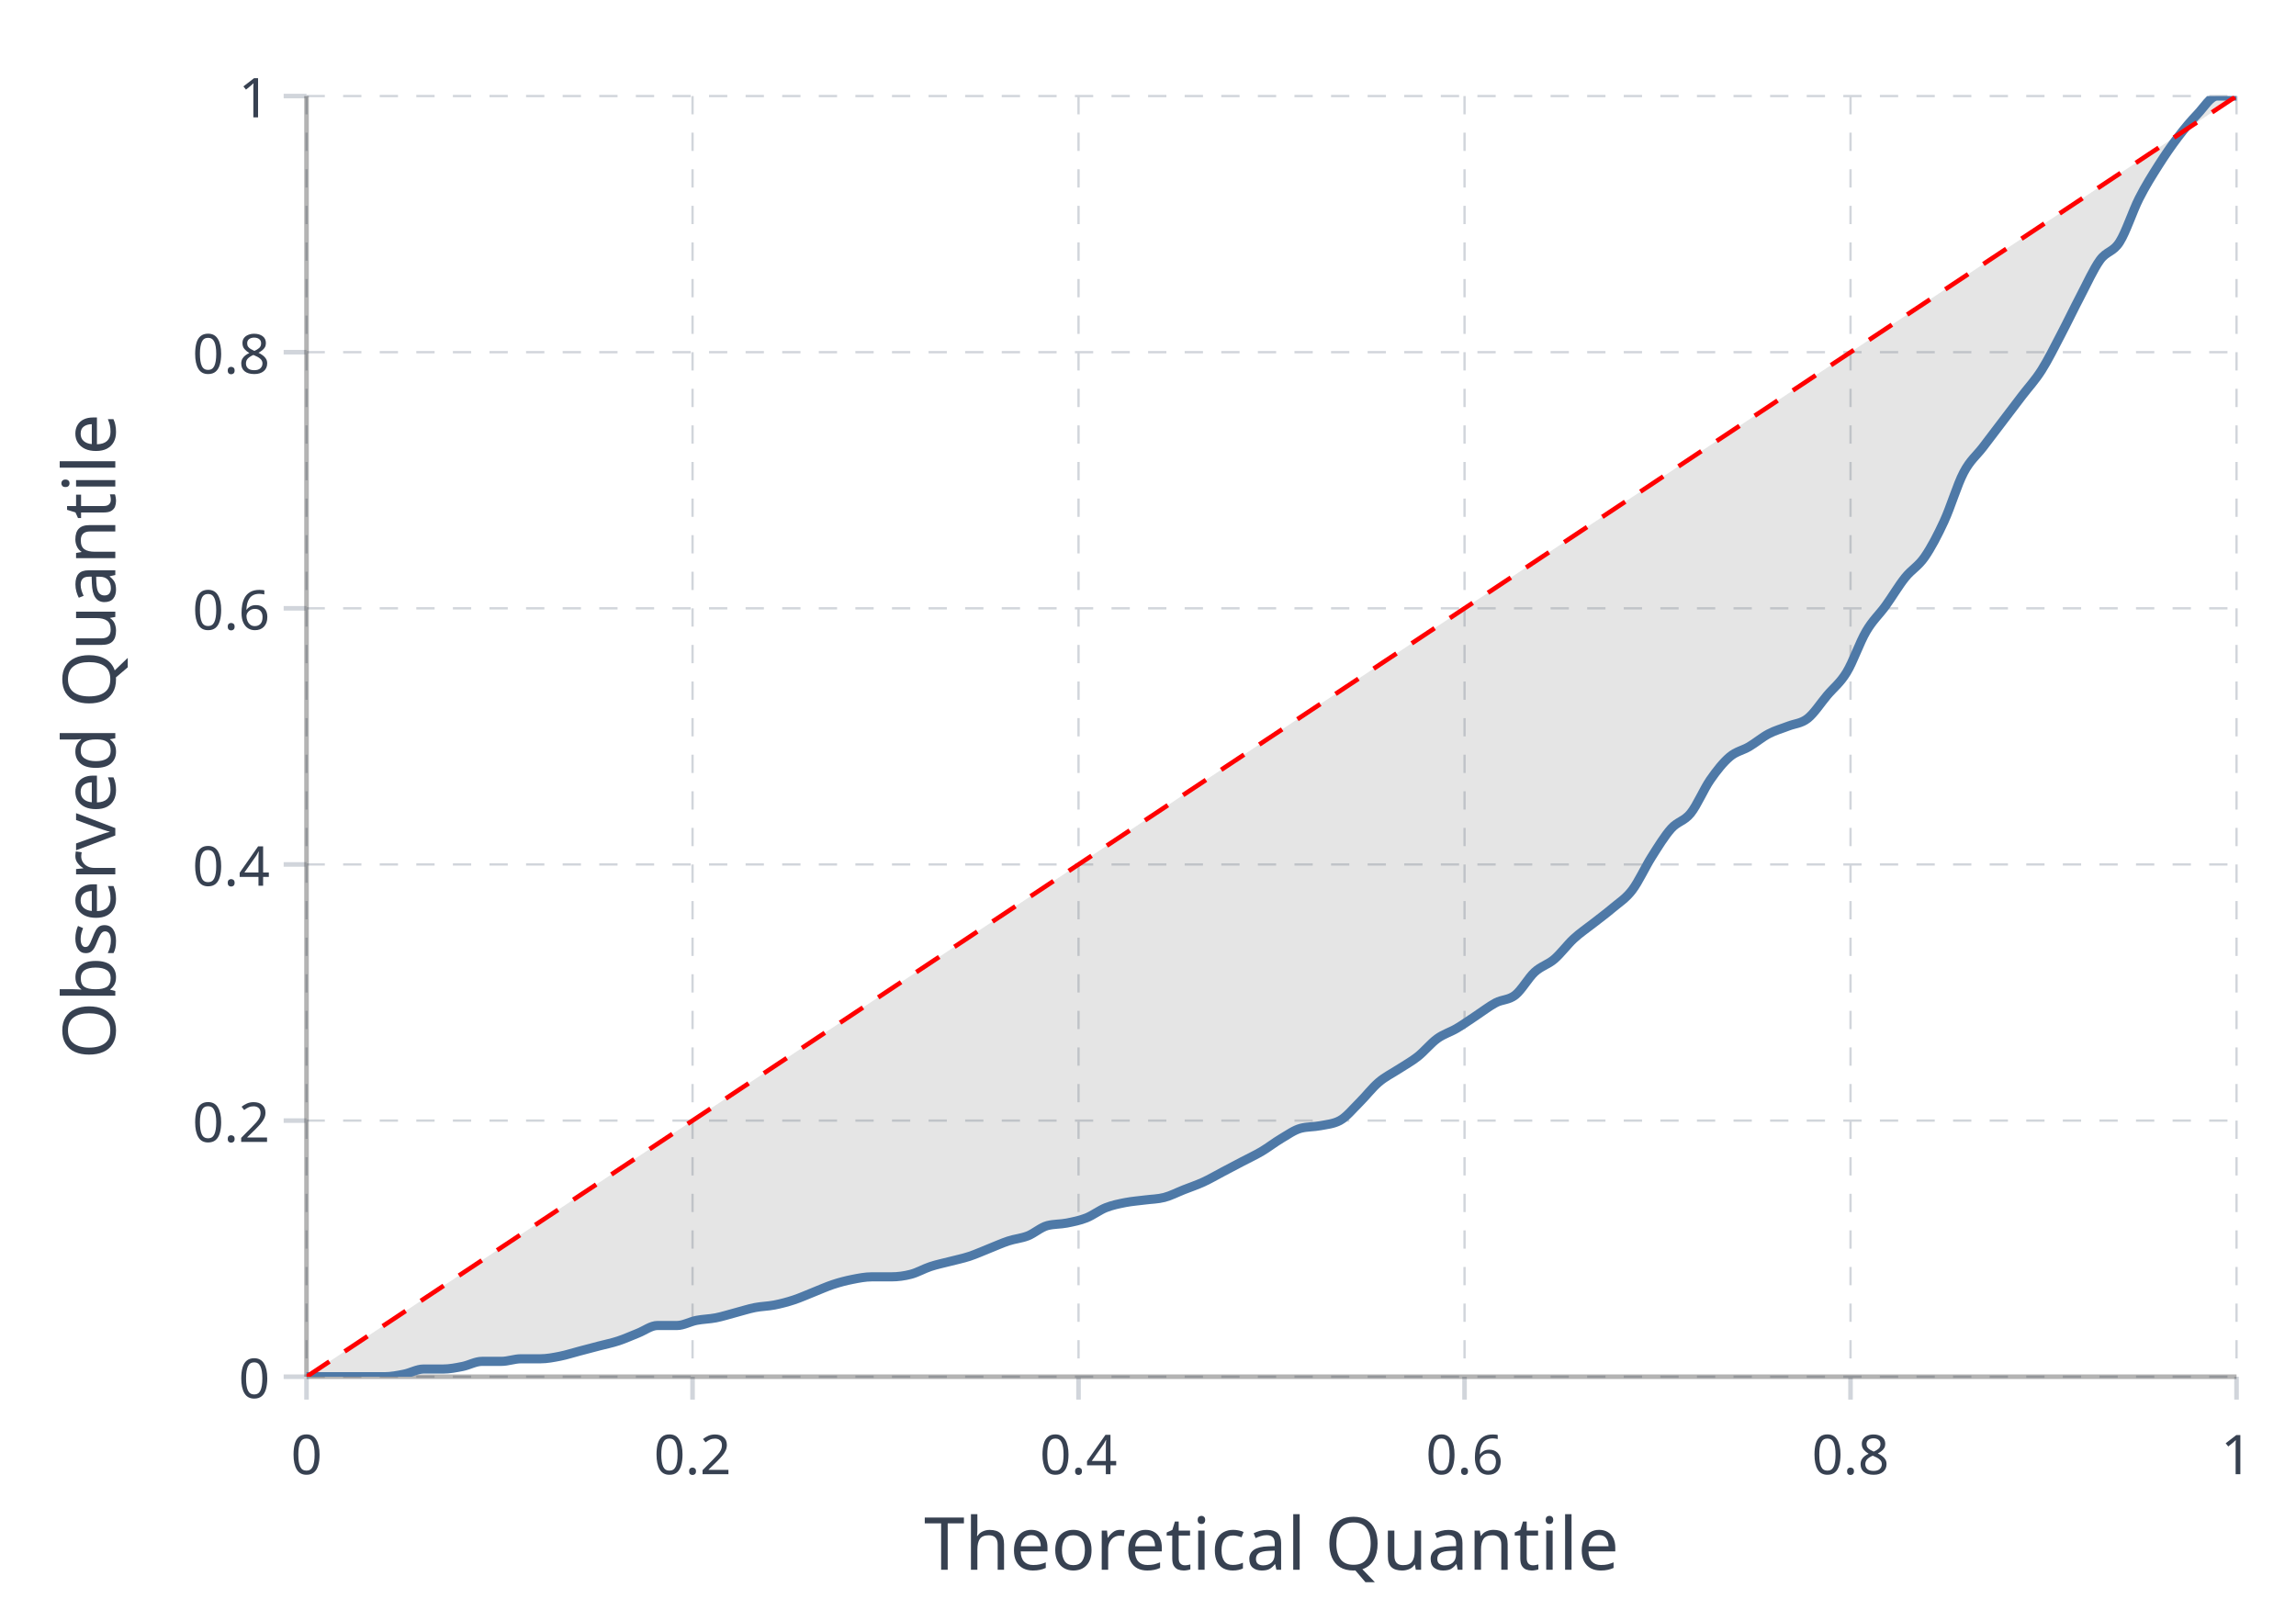
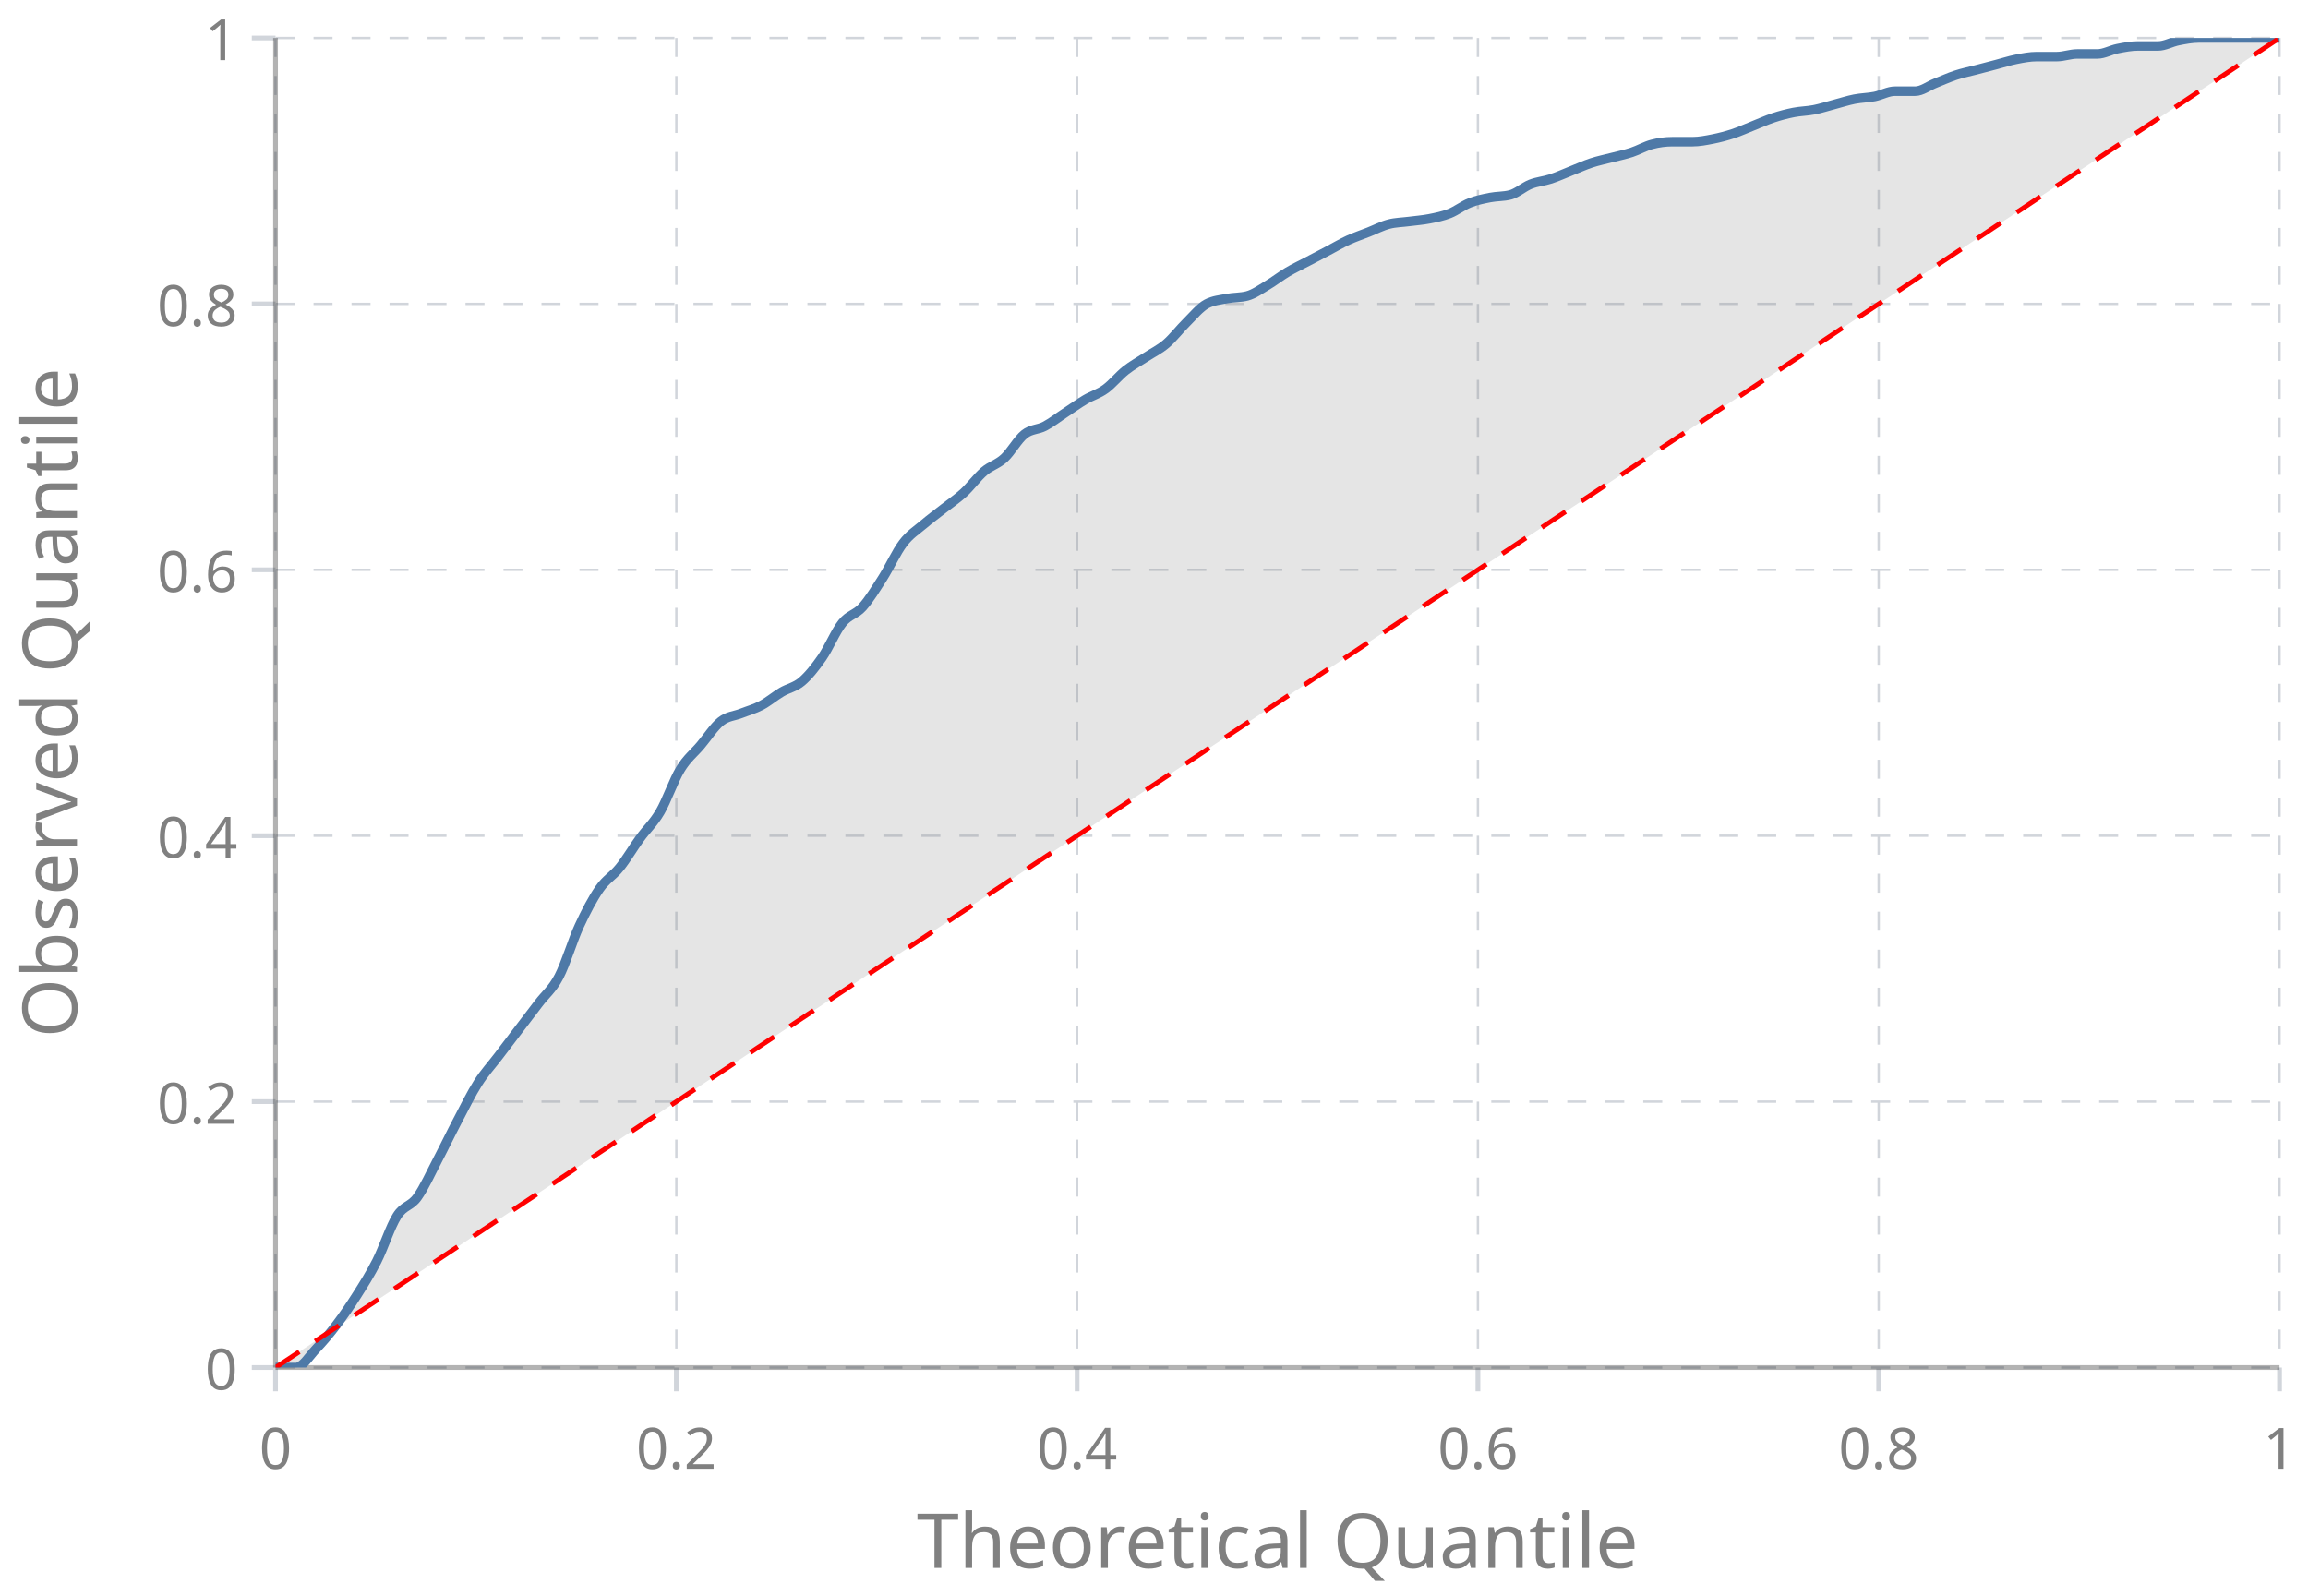
- <svg xmlns="http://www.w3.org/2000/svg" width="502" height="352" fill="#374151" font-family="system-ui, sans-serif" font-size="16" viewBox="-1 -1 502 352">
+ <svg xmlns="http://www.w3.org/2000/svg" width="486" height="336" fill="gray" font-family="system-ui, sans-serif" font-size="16" viewBox="8 12 486 336">
  <defs>
    <clipPath id="a">
      <path d="M66.02 20H488v280H66.02z" />
    </clipPath>
  </defs>
  <g class="x-axis" style="--tick-font-default:clamp(12px, calc(0.03 * 100cqmin), 0.8em)">
    <g class="tick">
      <path stroke="#d1d5db" stroke-dasharray="4" stroke-width=".5" d="M66.02 20v280" />
      <path stroke="#d1d5db" d="M66.02 300v5" />
      <text y="12" dominant-baseline="hanging" font-size="12" text-anchor="middle" transform="translate(66.02 300)">
        <tspan x="0" dy="0">0</tspan>
      </text>
    </g>
    <g class="tick">
      <path stroke="#d1d5db" stroke-dasharray="4" stroke-width=".5" d="M150.42 20v280" />
      <path stroke="#d1d5db" d="M150.42 300v5" />
      <text y="12" dominant-baseline="hanging" font-size="12" text-anchor="middle" transform="translate(150.42 300)">
        <tspan x="0" dy="0">0.2</tspan>
      </text>
    </g>
    <g class="tick">
      <path stroke="#d1d5db" stroke-dasharray="4" stroke-width=".5" d="M234.81 20v280" />
      <path stroke="#d1d5db" d="M234.81 300v5" />
      <text y="12" dominant-baseline="hanging" font-size="12" text-anchor="middle" transform="translate(234.81 300)">
        <tspan x="0" dy="0">0.4</tspan>
      </text>
    </g>
    <g class="tick">
      <path stroke="#d1d5db" stroke-dasharray="4" stroke-width=".5" d="M319.21 20v280" />
      <path stroke="#d1d5db" d="M319.21 300v5" />
      <text y="12" dominant-baseline="hanging" font-size="12" text-anchor="middle" transform="translate(319.21 300)">
        <tspan x="0" dy="0">0.6</tspan>
      </text>
    </g>
    <g class="tick">
      <path stroke="#d1d5db" stroke-dasharray="4" stroke-width=".5" d="M403.6 20v280" />
      <path stroke="#d1d5db" d="M403.6 300v5" />
      <text y="12" dominant-baseline="hanging" font-size="12" text-anchor="middle" transform="translate(403.6 300)">
        <tspan x="0" dy="0">0.8</tspan>
      </text>
    </g>
    <g class="tick">
      <path stroke="#d1d5db" stroke-dasharray="4" stroke-width=".5" d="M488 20v280" />
      <path stroke="#d1d5db" d="M488 300v5" />
      <text y="12" dominant-baseline="hanging" font-size="12" text-anchor="middle" transform="translate(488 300)">
        <tspan x="0" dy="0">1</tspan>
      </text>
    </g>
    <text x="277.01" y="336" class="axis-label x-label" dominant-baseline="central" text-anchor="middle">
      <tspan x="277.01" y="336">
        <tspan>Theoretical Quantile</tspan>
      </tspan>
    </text>
  </g>
  <g class="y-axis" style="--tick-font-default:clamp(12px, calc(0.03 * 100cqmin), 0.8em)">
    <g class="tick">
      <path stroke="#d1d5db" stroke-dasharray="4" stroke-width=".5" d="M66.02 300H488" />
      <path stroke="#d1d5db" d="M61.02 300h5" />
      <text x="-8" dominant-baseline="central" font-size="12" text-anchor="end" transform="translate(66.02 300)">
        <tspan x="-8" dy="0">0</tspan>
      </text>
    </g>
    <g class="tick">
      <path stroke="#d1d5db" stroke-dasharray="4" stroke-width=".5" d="M66.02 244H488" />
      <path stroke="#d1d5db" d="M61.02 244h5" />
      <text x="-8" dominant-baseline="central" font-size="12" text-anchor="end" transform="translate(66.02 244)">
        <tspan x="-8" dy="0">0.2</tspan>
      </text>
    </g>
    <g class="tick">
      <path stroke="#d1d5db" stroke-dasharray="4" stroke-width=".5" d="M66.02 188H488" />
      <path stroke="#d1d5db" d="M61.02 188h5" />
      <text x="-8" dominant-baseline="central" font-size="12" text-anchor="end" transform="translate(66.02 188)">
        <tspan x="-8" dy="0">0.4</tspan>
      </text>
    </g>
    <g class="tick">
      <path stroke="#d1d5db" stroke-dasharray="4" stroke-width=".5" d="M66.02 132H488" />
      <path stroke="#d1d5db" d="M61.02 132h5" />
      <text x="-8" dominant-baseline="central" font-size="12" text-anchor="end" transform="translate(66.02 132)">
        <tspan x="-8" dy="0">0.6</tspan>
      </text>
    </g>
    <g class="tick">
      <path stroke="#d1d5db" stroke-dasharray="4" stroke-width=".5" d="M66.02 76H488" />
      <path stroke="#d1d5db" d="M61.02 76h5" />
      <text x="-8" dominant-baseline="central" font-size="12" text-anchor="end" transform="translate(66.02 76)">
        <tspan x="-8" dy="0">0.8</tspan>
      </text>
    </g>
    <g class="tick">
      <path stroke="#d1d5db" stroke-dasharray="4" stroke-width=".5" d="M66.02 20H488" />
      <path stroke="#d1d5db" d="M61.02 20h5" />
      <text x="-8" dominant-baseline="central" font-size="12" text-anchor="end" transform="translate(66.02 20)">
        <tspan x="-8" dy="0">1</tspan>
      </text>
    </g>
    <text x="18" y="160" class="axis-label y-label" dominant-baseline="central" text-anchor="middle" transform="rotate(-90 18 160)">
      <tspan x="18" y="160">
        <tspan>Observed Quantile</tspan>
      </tspan>
    </text>
  </g>
  <path stroke="#000" d="M66.02 20v280m0 0H488" class="zero-line" opacity=".3" />
  <g class="fill-region" clip-path="url(#a)">
-     <path fill="gray" fill-opacity=".2" d="M66.02 300h17.05c1.42 0 2.85-.28 4.27-.56s2.84-1.12 4.26-1.12h4.26c1.42 0 2.84-.28 4.26-.56s2.84-1.12 4.27-1.12h4.26c1.42 0 2.84-.56 4.26-.56h4.26c1.42 0 2.84-.28 4.27-.56 1.42-.28 2.84-.75 4.26-1.12s2.84-.75 4.26-1.12 2.84-.65 4.26-1.12 2.84-1.12 4.26-1.68c1.43-.56 2.85-1.68 4.27-1.68h4.26c1.42 0 2.84-.84 4.26-1.12s2.84-.28 4.26-.56 2.85-.75 4.27-1.12 2.84-.84 4.26-1.12 2.84-.28 4.26-.56 2.84-.65 4.26-1.12 2.85-1.12 4.27-1.68 2.84-1.21 4.26-1.68 2.84-.84 4.26-1.12 2.84-.56 4.26-.56h4.27c1.42 0 2.84-.19 4.26-.56s2.84-1.21 4.26-1.68 2.84-.75 4.26-1.12 2.84-.65 4.27-1.12c1.42-.47 2.84-1.12 4.26-1.68s2.84-1.21 4.26-1.68 2.84-.56 4.26-1.12 2.84-1.87 4.26-2.24c1.43-.37 2.85-.28 4.27-.56s2.84-.56 4.26-1.12 2.84-1.68 4.26-2.24 2.84-.84 4.26-1.12c1.43-.28 2.85-.37 4.27-.56s2.84-.19 4.26-.56 2.84-1.12 4.26-1.68 2.84-1.03 4.26-1.68 2.85-1.49 4.27-2.24 2.84-1.49 4.26-2.24 2.84-1.4 4.26-2.24 2.84-1.96 4.26-2.8 2.85-1.87 4.26-2.24c1.43-.37 2.85-.28 4.27-.56s2.84-.37 4.26-1.12 2.84-2.52 4.26-3.92 2.84-3.27 4.27-4.48c1.42-1.21 2.84-1.87 4.26-2.8s2.84-1.68 4.26-2.8 2.84-2.89 4.26-3.92 2.84-1.4 4.26-2.24c1.43-.84 2.85-1.87 4.27-2.8s2.84-2.05 4.26-2.8 2.84-.56 4.26-1.68 2.84-3.73 4.26-5.04c1.43-1.31 2.85-1.59 4.27-2.8s2.84-3.17 4.26-4.48 2.84-2.24 4.26-3.36 2.84-2.15 4.26-3.36 2.85-2.05 4.27-3.92 2.84-5.04 4.26-7.28 2.84-4.57 4.26-6.16 2.84-1.59 4.26-3.36 2.85-5.23 4.27-7.28 2.84-3.83 4.26-5.04 2.84-1.4 4.26-2.24 2.84-2.05 4.26-2.8 2.84-1.12 4.27-1.68c1.42-.56 2.84-.56 4.26-1.68s2.84-3.36 4.26-5.04 2.84-2.71 4.26-5.04 2.84-6.53 4.27-8.96c1.42-2.43 2.84-3.64 4.26-5.6s2.84-4.39 4.26-6.16 2.84-2.43 4.26-4.48 2.84-4.76 4.26-7.84c1.43-3.08 2.85-7.93 4.27-10.64s2.84-3.73 4.26-5.6 2.84-3.73 4.26-5.6 2.84-3.73 4.26-5.6c1.43-1.87 2.85-3.36 4.27-5.6s2.84-5.13 4.26-7.84 2.84-5.69 4.26-8.4 2.84-5.88 4.26-7.84 2.85-1.68 4.27-3.92 2.84-6.72 4.26-9.52 2.84-5.04 4.26-7.28 2.84-4.29 4.26-6.16 2.84-3.55 4.27-5.04c1.42-1.49 2.84-3.92 4.26-3.92H488c-1.42.94-2.84 1.89-4.26 2.83s-2.84 1.88-4.26 2.83c-1.43.94-2.85 1.88-4.27 2.83l-4.26 2.82c-1.42.95-2.84 1.89-4.26 2.83s-2.84 1.89-4.26 2.83-2.85 1.88-4.27 2.83c-1.42.94-2.84 1.88-4.26 2.83-1.42.94-2.84 1.88-4.26 2.83l-4.26 2.82c-1.42.95-2.84 1.89-4.27 2.83-1.42.94-2.84 1.89-4.26 2.83s-2.84 1.89-4.26 2.83-2.84 1.88-4.26 2.83c-1.42.94-2.84 1.88-4.27 2.82-1.42.95-2.84 1.89-4.26 2.83s-2.84 1.89-4.26 2.83-2.84 1.89-4.26 2.83-2.84 1.89-4.26 2.83c-1.43.94-2.85 1.88-4.27 2.83l-4.26 2.82c-1.42.95-2.84 1.89-4.26 2.83-1.42.95-2.84 1.89-4.26 2.83-1.43.94-2.85 1.89-4.27 2.83s-2.84 1.88-4.26 2.83c-1.42.94-2.84 1.88-4.26 2.83l-4.26 2.82c-1.42.95-2.85 1.89-4.27 2.83-1.42.95-2.84 1.89-4.26 2.83s-2.84 1.89-4.26 2.83-2.84 1.88-4.26 2.83c-1.42.94-2.85 1.88-4.27 2.83l-4.26 2.82c-1.42.95-2.84 1.89-4.26 2.83s-2.84 1.89-4.26 2.83-2.84 1.89-4.27 2.83c-1.42.94-2.84 1.88-4.26 2.83-1.42.94-2.84 1.88-4.26 2.83l-4.26 2.82c-1.42.95-2.84 1.89-4.27 2.83-1.42.94-2.84 1.89-4.26 2.83s-2.84 1.89-4.26 2.83-2.84 1.88-4.26 2.83l-4.26 2.82c-1.43.95-2.85 1.89-4.27 2.83-1.42.95-2.84 1.89-4.26 2.83s-2.84 1.89-4.26 2.83-2.84 1.89-4.27 2.83c-1.41.94-2.84 1.88-4.26 2.83l-4.26 2.82c-1.42.95-2.84 1.89-4.26 2.83-1.42.95-2.84 1.89-4.26 2.83l-4.27 2.83c-1.42.94-2.84 1.89-4.26 2.83s-2.84 1.88-4.26 2.83l-4.26 2.82c-1.42.95-2.84 1.89-4.27 2.83-1.42.95-2.84 1.89-4.26 2.83s-2.84 1.89-4.26 2.83-2.84 1.88-4.26 2.83c-1.42.94-2.84 1.88-4.27 2.83l-4.26 2.82c-1.42.95-2.84 1.89-4.26 2.83-1.42.95-2.84 1.89-4.26 2.83s-2.84 1.89-4.26 2.83c-1.43.94-2.85 1.88-4.27 2.83-1.42.94-2.84 1.88-4.26 2.83l-4.26 2.82c-1.42.95-2.84 1.89-4.26 2.83-1.43.94-2.85 1.89-4.27 2.83s-2.84 1.89-4.26 2.83-2.84 1.88-4.26 2.83c-1.42.94-2.84 1.88-4.26 2.83-1.42.94-2.85 1.88-4.27 2.82-1.42.95-2.84 1.89-4.26 2.83s-2.84 1.89-4.26 2.83-2.84 1.89-4.26 2.83-2.85 1.88-4.27 2.83l-4.26 2.82c-1.42.95-2.84 1.89-4.26 2.83-1.42.95-2.84 1.89-4.26 2.83s-2.84 1.89-4.27 2.83c-1.42.94-2.84 1.89-4.26 2.83s-2.84 1.88-4.26 2.83l-4.26 2.82c-1.42.95-2.84 1.89-4.26 2.83-1.43.95-2.85 1.89-4.27 2.83s-2.84 1.89-4.26 2.83-2.84 1.88-4.26 2.83c-1.42.94-2.84 1.88-4.26 2.83-1.43.94-2.85 1.88-4.27 2.82-1.42.95-2.84 1.89-4.26 2.83-1.42.95-2.84 1.89-4.26 2.83s-2.84 1.89-4.26 2.83-2.85 1.88-4.27 2.83c-1.42.94-2.84 1.88-4.26 2.83l-4.26 2.82c-1.42.95-2.84 1.89-4.26 2.83-1.43.94-2.85 1.89-4.27 2.83" />
+     <path fill-opacity=".2" d="M66.02 300h4.27c1.42 0 2.84-2.43 4.26-3.92a59 59 0 0 0 4.26-5.04c1.42-1.87 2.84-3.92 4.26-6.16s2.85-4.48 4.27-7.28 2.84-7.28 4.26-9.52 2.84-1.96 4.26-3.92 2.84-5.13 4.26-7.84 2.84-5.69 4.27-8.4c1.42-2.71 2.84-5.6 4.26-7.84s2.84-3.73 4.26-5.6 2.84-3.73 4.26-5.6 2.84-3.73 4.27-5.6c1.42-1.87 2.84-2.89 4.26-5.6s2.84-7.56 4.26-10.64 2.84-5.79 4.26-7.84 2.84-2.71 4.26-4.48c1.43-1.77 2.85-4.2 4.27-6.16s2.84-3.17 4.26-5.6 2.84-6.63 4.26-8.96 2.84-3.36 4.26-5.04 2.85-3.92 4.27-5.04 2.84-1.12 4.26-1.68 2.84-.93 4.26-1.68 2.84-1.96 4.26-2.8 2.85-1.03 4.27-2.24 2.84-2.99 4.26-5.04 2.84-5.51 4.26-7.28 2.84-1.77 4.26-3.36 2.84-3.92 4.27-6.16c1.42-2.24 2.84-5.41 4.26-7.28s2.84-2.71 4.26-3.92 2.84-2.24 4.26-3.36 2.84-2.05 4.27-3.36c1.42-1.31 2.84-3.27 4.26-4.48s2.84-1.49 4.26-2.8 2.84-3.92 4.26-5.04 2.84-.93 4.26-1.68c1.43-.75 2.85-1.87 4.27-2.8s2.84-1.96 4.26-2.8 2.84-1.21 4.26-2.24 2.84-2.8 4.26-3.92c1.43-1.12 2.85-1.87 4.27-2.8s2.84-1.59 4.26-2.8 2.84-3.08 4.26-4.48 2.84-3.17 4.26-3.92 2.85-.84 4.27-1.12 2.84-.19 4.26-.56 2.84-1.4 4.26-2.24 2.84-1.96 4.26-2.8 2.85-1.49 4.26-2.24c1.43-.75 2.85-1.49 4.27-2.24s2.84-1.59 4.26-2.24 2.84-1.12 4.26-1.68 2.84-1.31 4.27-1.68c1.42-.37 2.84-.37 4.26-.56s2.84-.28 4.26-.56 2.84-.56 4.26-1.12 2.84-1.68 4.26-2.24c1.43-.56 2.85-.84 4.27-1.12s2.84-.19 4.26-.56 2.84-1.68 4.26-2.24 2.84-.65 4.26-1.12c1.43-.47 2.85-1.12 4.27-1.68s2.84-1.21 4.26-1.68 2.84-.75 4.26-1.12 2.84-.65 4.26-1.12 2.85-1.31 4.27-1.68 2.84-.56 4.26-.56h4.26c1.42 0 2.84-.28 4.26-.56s2.85-.65 4.27-1.12 2.84-1.12 4.26-1.68 2.84-1.21 4.26-1.68 2.84-.84 4.26-1.12 2.84-.28 4.27-.56c1.42-.28 2.84-.75 4.26-1.12s2.84-.84 4.26-1.12 2.84-.28 4.26-.56 2.84-1.12 4.27-1.12h4.26c1.42 0 2.84-1.12 4.26-1.68s2.84-1.21 4.26-1.68 2.84-.75 4.26-1.12c1.43-.37 2.85-.75 4.27-1.12s2.84-.84 4.26-1.12 2.84-.56 4.26-.56h4.26c1.43 0 2.85-.56 4.27-.56h4.26c1.42 0 2.84-.84 4.26-1.12s2.84-.56 4.26-.56h4.27c1.42 0 2.84-.84 4.26-1.12s2.84-.56 4.26-.56H488c-1.42.94-2.84 1.89-4.26 2.83s-2.84 1.88-4.26 2.83c-1.43.94-2.85 1.88-4.27 2.83l-4.26 2.82c-1.42.95-2.84 1.89-4.26 2.83s-2.84 1.89-4.26 2.83-2.85 1.88-4.27 2.83c-1.42.94-2.84 1.88-4.26 2.83-1.42.94-2.84 1.88-4.26 2.83l-4.26 2.82c-1.42.95-2.84 1.89-4.27 2.83-1.42.94-2.84 1.89-4.26 2.83s-2.84 1.89-4.26 2.83-2.84 1.88-4.26 2.83c-1.42.94-2.84 1.88-4.27 2.82-1.42.95-2.84 1.89-4.26 2.83s-2.84 1.89-4.26 2.83-2.84 1.89-4.26 2.83-2.84 1.89-4.26 2.83c-1.43.94-2.85 1.88-4.27 2.83l-4.26 2.82c-1.42.95-2.84 1.89-4.26 2.83-1.42.95-2.84 1.89-4.26 2.83-1.43.94-2.85 1.89-4.27 2.83s-2.84 1.88-4.26 2.83c-1.42.94-2.84 1.88-4.26 2.83l-4.26 2.82c-1.42.95-2.85 1.89-4.27 2.83-1.42.95-2.84 1.89-4.26 2.83s-2.84 1.89-4.26 2.83-2.84 1.88-4.26 2.83c-1.42.94-2.85 1.88-4.27 2.83l-4.26 2.82c-1.42.95-2.84 1.89-4.26 2.83s-2.84 1.89-4.26 2.83-2.84 1.89-4.27 2.83c-1.42.94-2.84 1.88-4.26 2.83-1.42.94-2.84 1.88-4.26 2.83l-4.26 2.82c-1.42.95-2.84 1.89-4.27 2.83-1.42.94-2.84 1.89-4.26 2.83s-2.84 1.89-4.26 2.83-2.84 1.88-4.26 2.83l-4.26 2.82c-1.43.95-2.85 1.89-4.27 2.83-1.42.95-2.84 1.89-4.26 2.83s-2.84 1.89-4.26 2.83-2.84 1.89-4.27 2.83c-1.41.94-2.84 1.88-4.26 2.83l-4.26 2.82c-1.42.95-2.84 1.89-4.26 2.83-1.42.95-2.84 1.89-4.26 2.83l-4.27 2.83c-1.42.94-2.84 1.89-4.26 2.83s-2.84 1.88-4.26 2.83l-4.26 2.82c-1.42.95-2.84 1.89-4.27 2.83-1.42.95-2.84 1.89-4.26 2.83s-2.84 1.89-4.26 2.83-2.84 1.88-4.26 2.83c-1.42.94-2.84 1.88-4.27 2.83l-4.26 2.82c-1.42.95-2.84 1.89-4.26 2.83-1.42.95-2.84 1.89-4.26 2.83s-2.84 1.89-4.26 2.83c-1.43.94-2.85 1.88-4.27 2.83-1.42.94-2.84 1.88-4.26 2.83l-4.26 2.82c-1.42.95-2.84 1.89-4.26 2.83-1.43.94-2.85 1.89-4.27 2.83s-2.84 1.89-4.26 2.83-2.84 1.88-4.26 2.83c-1.42.94-2.84 1.88-4.26 2.83-1.42.94-2.85 1.88-4.27 2.82-1.42.95-2.84 1.89-4.26 2.83s-2.84 1.89-4.26 2.83-2.84 1.89-4.26 2.83-2.85 1.88-4.27 2.83l-4.26 2.82c-1.42.95-2.84 1.89-4.26 2.83-1.42.95-2.84 1.89-4.26 2.83s-2.84 1.89-4.27 2.83c-1.42.94-2.84 1.89-4.26 2.83s-2.84 1.88-4.26 2.83l-4.26 2.82c-1.42.95-2.84 1.89-4.26 2.83-1.43.95-2.85 1.89-4.27 2.83s-2.84 1.89-4.26 2.83-2.84 1.88-4.26 2.83c-1.42.94-2.84 1.88-4.26 2.83-1.43.94-2.85 1.88-4.27 2.82-1.42.95-2.84 1.89-4.26 2.83-1.42.95-2.84 1.89-4.26 2.83s-2.84 1.89-4.26 2.83-2.85 1.88-4.27 2.83c-1.42.94-2.84 1.88-4.26 2.83l-4.26 2.82c-1.42.95-2.84 1.89-4.26 2.83-1.43.94-2.85 1.89-4.27 2.83" />
  </g>
  <g clip-path="url(#a)">
-     <path fill="none" stroke="#4e79a7" stroke-width="2" d="M66.02 300h17.05c1.42 0 2.85-.28 4.27-.56s2.84-1.12 4.26-1.12h4.26c1.42 0 2.84-.28 4.26-.56s2.84-1.12 4.27-1.12h4.26c1.42 0 2.84-.56 4.26-.56h4.26c1.42 0 2.84-.28 4.27-.56 1.42-.28 2.84-.75 4.26-1.12s2.84-.75 4.26-1.12 2.84-.65 4.26-1.12 2.84-1.12 4.26-1.68c1.43-.56 2.85-1.68 4.27-1.68h4.26c1.42 0 2.84-.84 4.26-1.12s2.84-.28 4.26-.56 2.85-.75 4.27-1.12 2.84-.84 4.26-1.12 2.84-.28 4.26-.56 2.84-.65 4.26-1.12 2.85-1.12 4.27-1.68 2.84-1.21 4.26-1.68 2.84-.84 4.26-1.12 2.84-.56 4.26-.56h4.27c1.42 0 2.84-.19 4.26-.56s2.84-1.21 4.26-1.68 2.84-.75 4.26-1.12 2.84-.65 4.27-1.12c1.42-.47 2.84-1.12 4.26-1.68s2.84-1.21 4.26-1.68 2.84-.56 4.26-1.12 2.84-1.87 4.26-2.24c1.43-.37 2.85-.28 4.27-.56s2.84-.56 4.26-1.12 2.84-1.68 4.26-2.24 2.84-.84 4.26-1.12c1.43-.28 2.85-.37 4.27-.56s2.84-.19 4.26-.56 2.84-1.12 4.26-1.68 2.84-1.03 4.26-1.68 2.85-1.49 4.27-2.24 2.84-1.49 4.26-2.24 2.84-1.4 4.26-2.24 2.84-1.96 4.26-2.8 2.85-1.87 4.26-2.24c1.43-.37 2.85-.28 4.27-.56s2.84-.37 4.26-1.12 2.84-2.52 4.26-3.92 2.84-3.27 4.27-4.48c1.42-1.21 2.84-1.87 4.26-2.8s2.84-1.68 4.26-2.8 2.84-2.89 4.26-3.92 2.84-1.4 4.26-2.24c1.43-.84 2.85-1.87 4.27-2.8s2.84-2.05 4.26-2.8 2.84-.56 4.26-1.68 2.84-3.73 4.26-5.04c1.43-1.31 2.85-1.59 4.27-2.8s2.84-3.17 4.26-4.48 2.84-2.24 4.26-3.36 2.84-2.15 4.26-3.36 2.85-2.05 4.27-3.92 2.84-5.04 4.26-7.28 2.84-4.57 4.26-6.16 2.84-1.59 4.26-3.36 2.85-5.23 4.27-7.28 2.84-3.83 4.26-5.04 2.84-1.4 4.26-2.24 2.84-2.05 4.26-2.8 2.84-1.12 4.27-1.68c1.42-.56 2.84-.56 4.26-1.68s2.84-3.36 4.26-5.04 2.84-2.71 4.26-5.04 2.84-6.53 4.27-8.96c1.42-2.43 2.84-3.64 4.26-5.6s2.84-4.39 4.26-6.16 2.84-2.43 4.26-4.48 2.84-4.76 4.26-7.84c1.43-3.08 2.85-7.93 4.27-10.64s2.84-3.73 4.26-5.6 2.84-3.73 4.26-5.6 2.84-3.73 4.26-5.6c1.43-1.87 2.85-3.36 4.27-5.6s2.84-5.13 4.26-7.84 2.84-5.69 4.26-8.4 2.84-5.88 4.26-7.84 2.85-1.68 4.27-3.92 2.84-6.72 4.26-9.52 2.84-5.04 4.26-7.28 2.84-4.29 4.26-6.16 2.84-3.55 4.27-5.04c1.42-1.49 2.84-3.92 4.26-3.92H488" />
+     <path fill="none" stroke="#4e79a7" stroke-width="2" d="M66.02 300h4.27c1.42 0 2.84-2.43 4.26-3.92a59 59 0 0 0 4.26-5.04c1.42-1.87 2.84-3.92 4.26-6.16s2.85-4.48 4.27-7.28 2.84-7.28 4.26-9.52 2.84-1.96 4.26-3.92 2.84-5.13 4.26-7.84 2.84-5.69 4.27-8.4c1.42-2.71 2.84-5.6 4.26-7.84s2.84-3.73 4.26-5.6 2.84-3.73 4.26-5.6 2.84-3.73 4.27-5.6c1.42-1.87 2.84-2.89 4.26-5.6s2.84-7.56 4.26-10.64 2.84-5.79 4.26-7.84 2.84-2.71 4.26-4.48c1.43-1.77 2.85-4.2 4.27-6.16s2.84-3.17 4.26-5.6 2.84-6.63 4.26-8.96 2.84-3.36 4.26-5.04 2.85-3.92 4.27-5.04 2.84-1.12 4.26-1.68 2.84-.93 4.26-1.68 2.84-1.96 4.26-2.8 2.85-1.03 4.27-2.24 2.84-2.99 4.26-5.04 2.84-5.51 4.26-7.28 2.84-1.77 4.26-3.36 2.84-3.92 4.27-6.16c1.42-2.24 2.84-5.41 4.26-7.28s2.84-2.71 4.26-3.92 2.84-2.24 4.26-3.36 2.84-2.05 4.27-3.36c1.42-1.31 2.84-3.27 4.26-4.48s2.84-1.49 4.26-2.8 2.84-3.92 4.26-5.04 2.84-.93 4.26-1.68c1.43-.75 2.85-1.87 4.27-2.8s2.84-1.96 4.26-2.8 2.84-1.21 4.26-2.24 2.84-2.8 4.26-3.92c1.43-1.12 2.85-1.87 4.27-2.8s2.84-1.59 4.26-2.8 2.84-3.08 4.26-4.48 2.84-3.17 4.26-3.92 2.85-.84 4.27-1.12 2.84-.19 4.26-.56 2.84-1.4 4.26-2.24 2.84-1.96 4.26-2.8 2.85-1.49 4.26-2.24c1.43-.75 2.85-1.49 4.27-2.24s2.84-1.59 4.26-2.24 2.84-1.12 4.26-1.68 2.84-1.31 4.27-1.68c1.42-.37 2.84-.37 4.26-.56s2.84-.28 4.26-.56 2.84-.56 4.26-1.12 2.84-1.68 4.26-2.24c1.43-.56 2.85-.84 4.27-1.12s2.84-.19 4.26-.56 2.84-1.68 4.26-2.24 2.84-.65 4.26-1.12c1.43-.47 2.85-1.12 4.27-1.68s2.84-1.21 4.26-1.68 2.84-.75 4.26-1.12 2.84-.65 4.26-1.12 2.85-1.31 4.27-1.68 2.84-.56 4.26-.56h4.26c1.42 0 2.84-.28 4.26-.56s2.85-.65 4.27-1.12 2.84-1.12 4.26-1.68 2.84-1.21 4.26-1.68 2.84-.84 4.26-1.12 2.84-.28 4.27-.56c1.42-.28 2.84-.75 4.26-1.12s2.84-.84 4.26-1.12 2.84-.28 4.26-.56 2.84-1.12 4.27-1.12h4.26c1.42 0 2.84-1.12 4.26-1.68s2.84-1.21 4.26-1.68 2.84-.75 4.26-1.12c1.43-.37 2.85-.75 4.27-1.12s2.84-.84 4.26-1.12 2.84-.56 4.26-.56h4.26c1.43 0 2.85-.56 4.27-.56h4.26c1.42 0 2.84-.84 4.26-1.12s2.84-.56 4.26-.56h4.27c1.42 0 2.84-.84 4.26-1.12s2.84-.56 4.26-.56H488" />
  </g>
  <g class="reference-line" clip-path="url(#a)">
    <path stroke="red" stroke-dasharray="6, 4" d="M66.02 300 488 20" />
  </g>
</svg>
